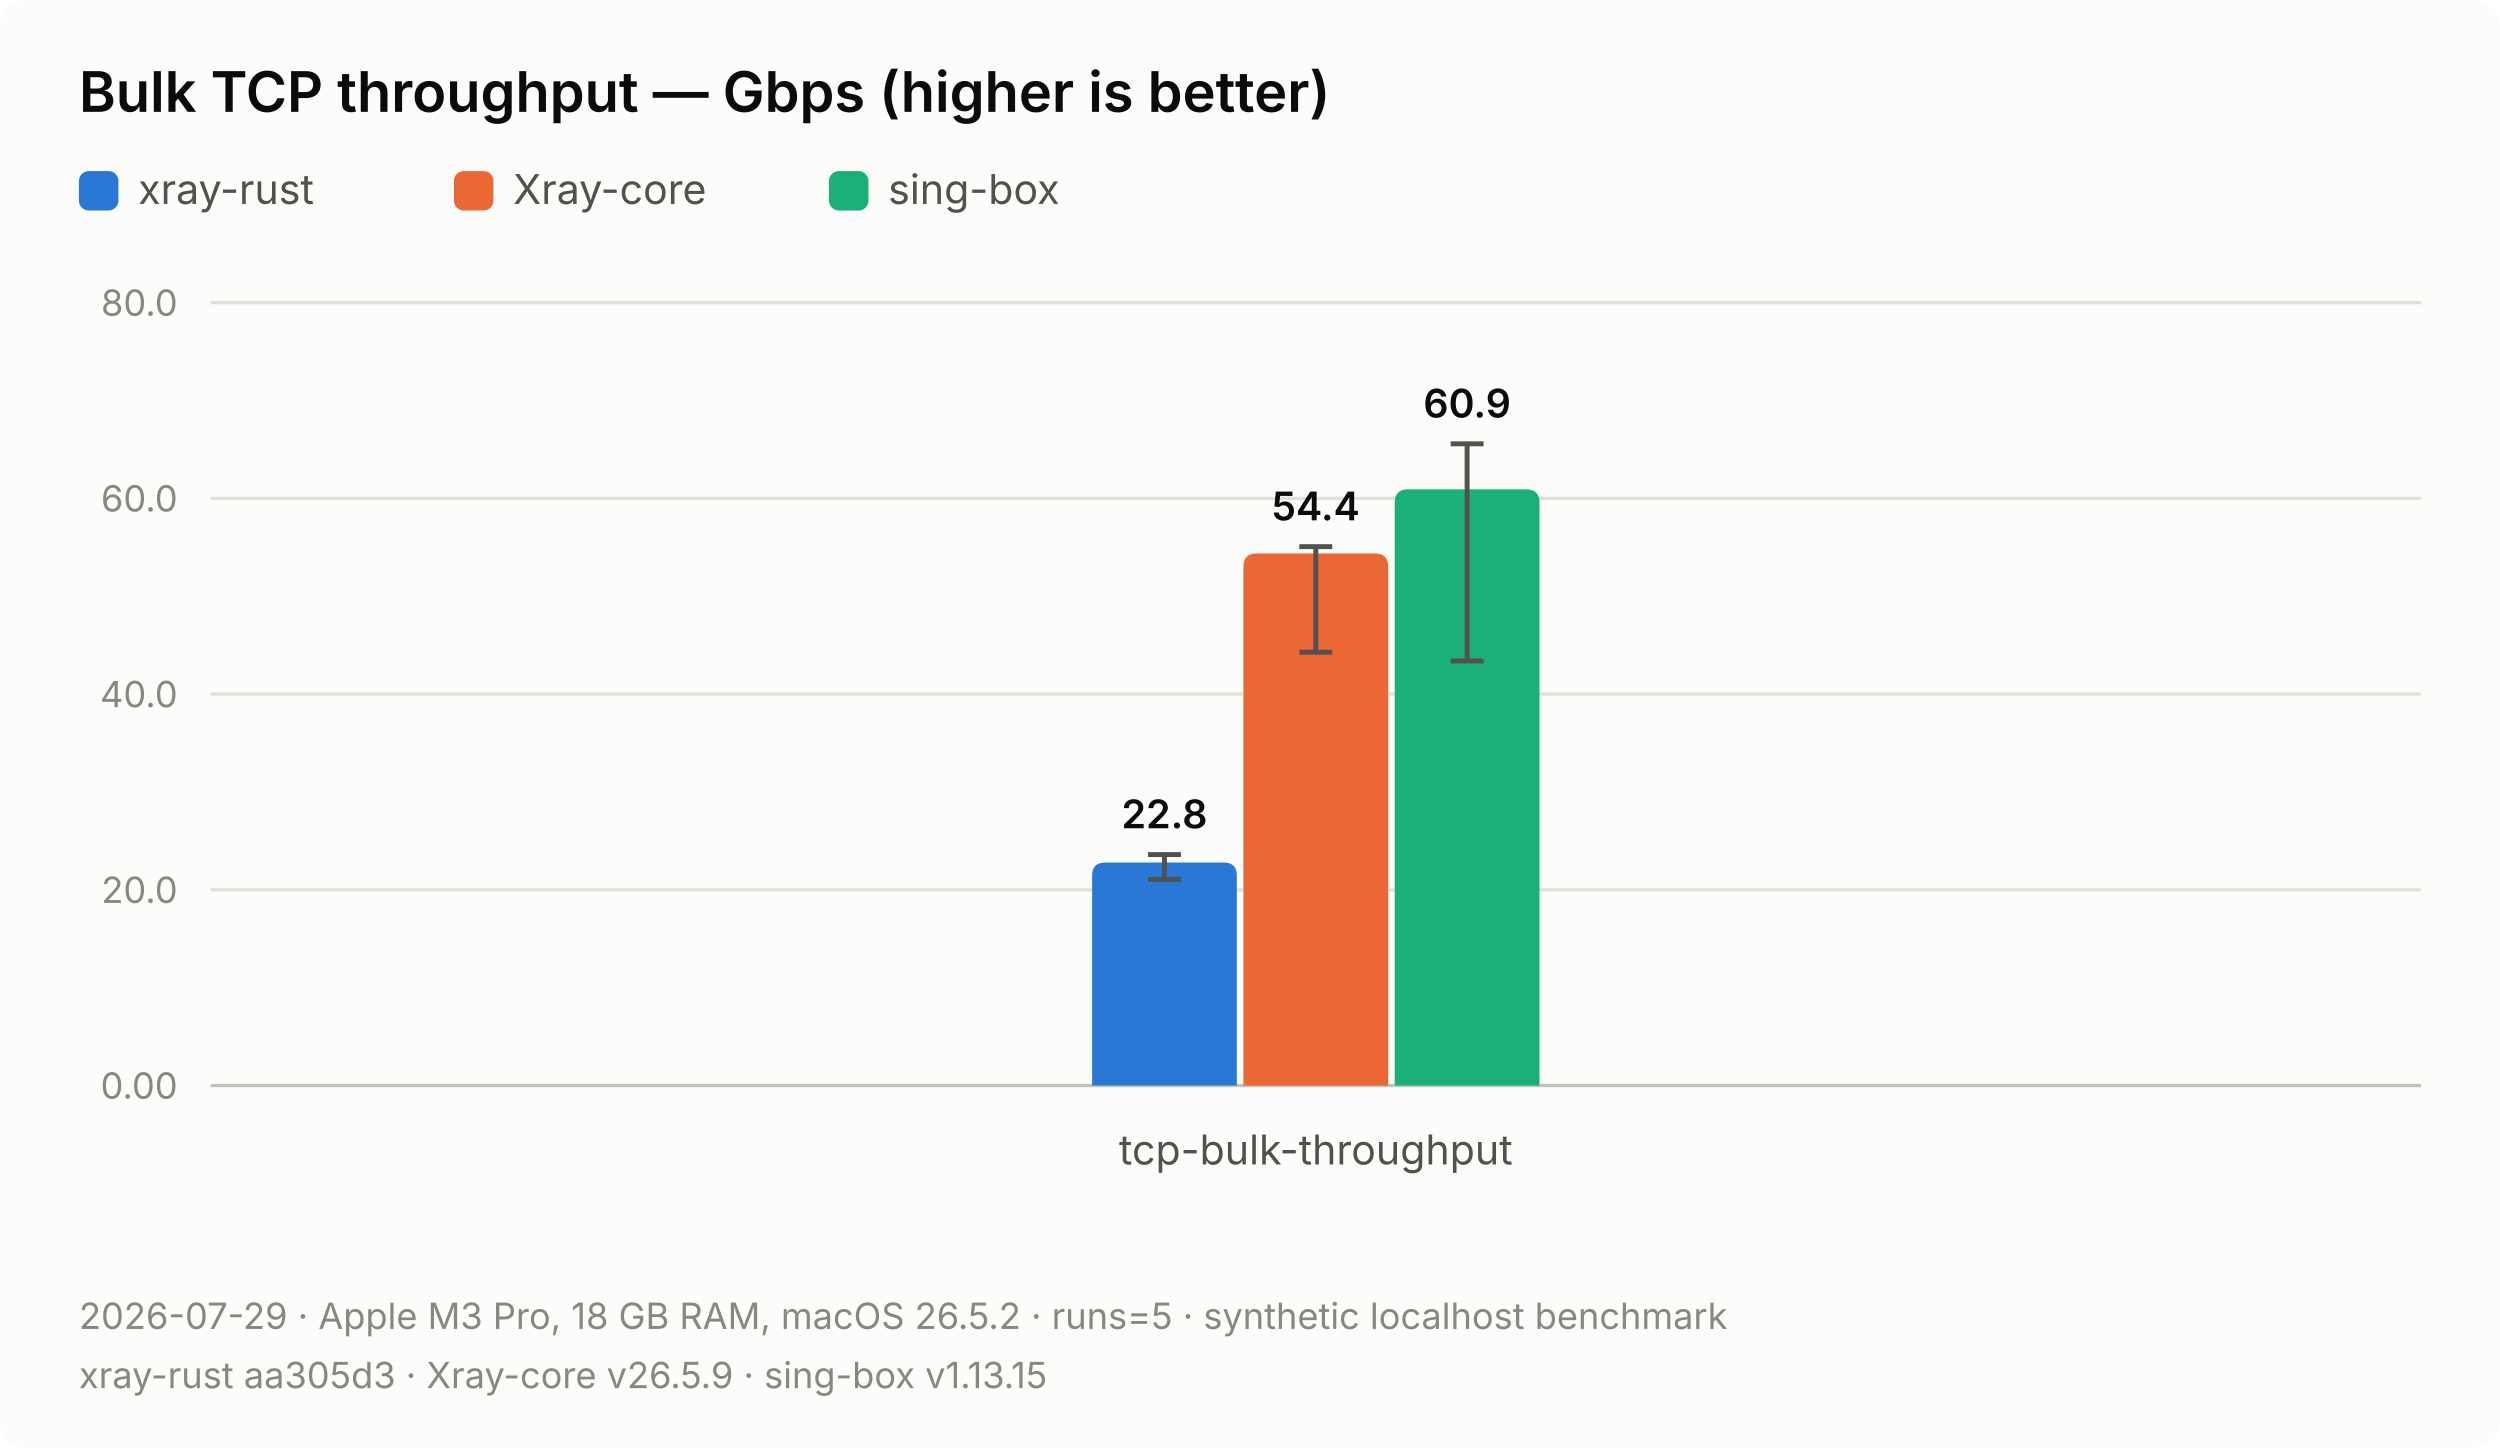
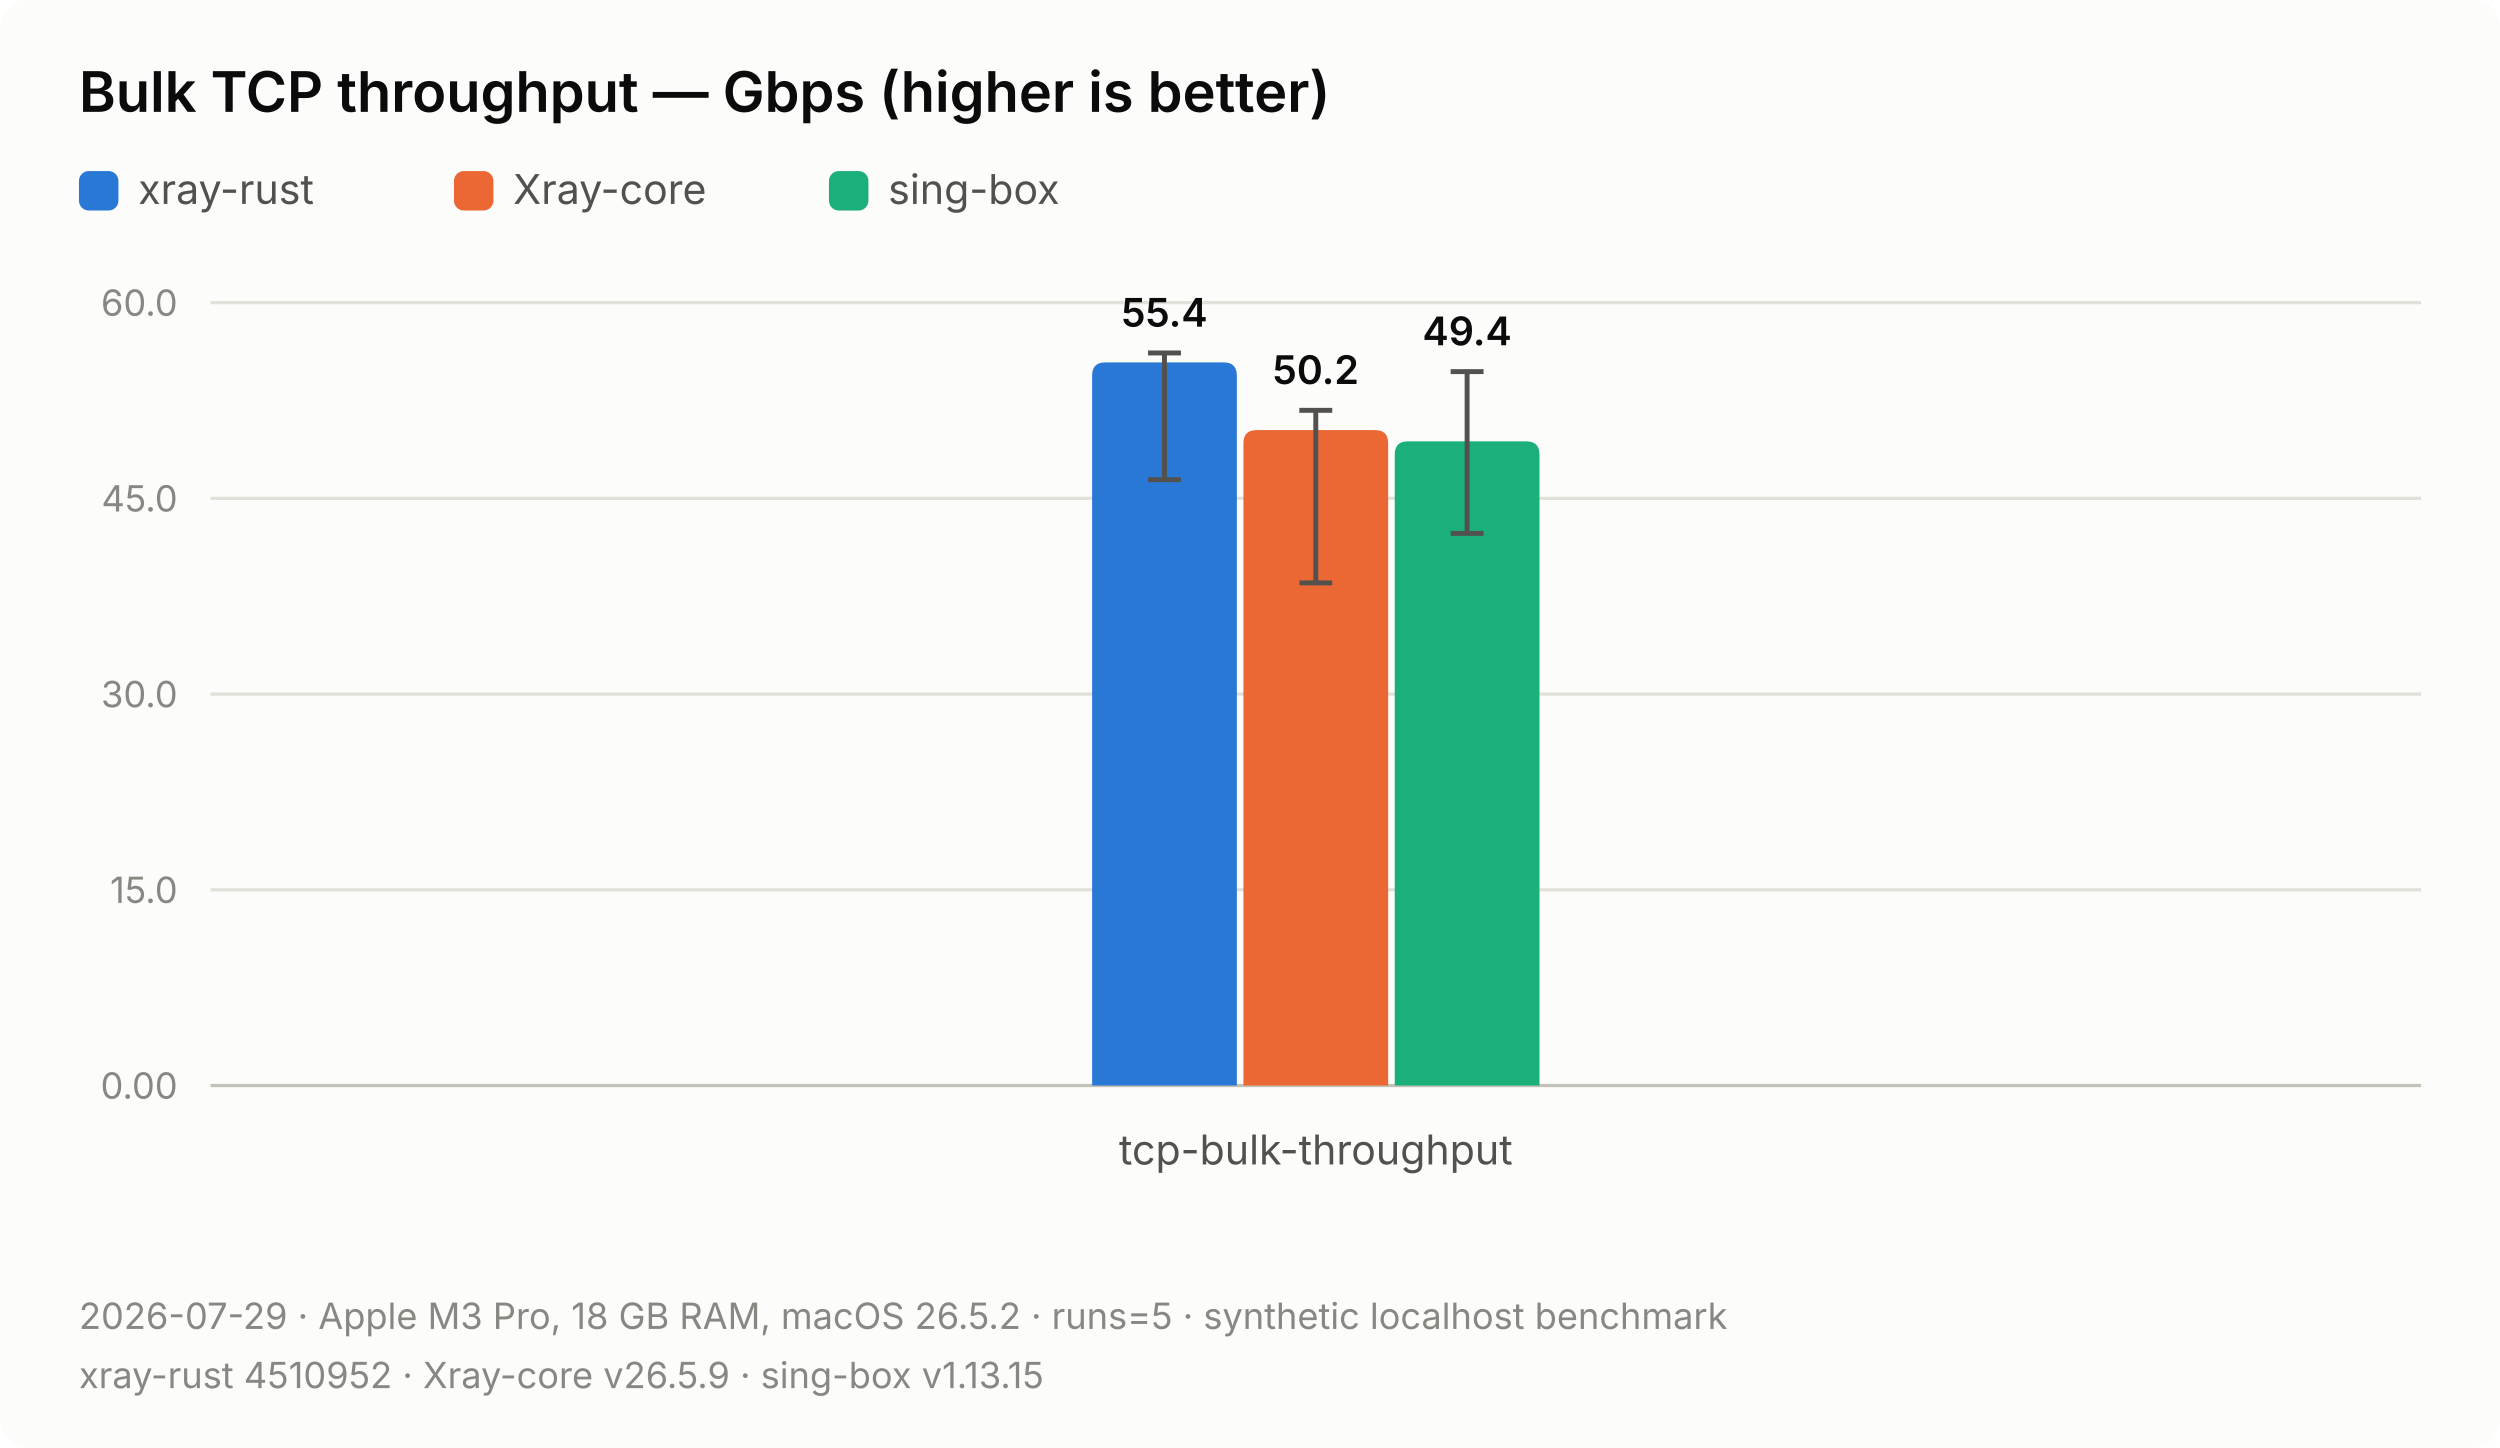
<svg xmlns="http://www.w3.org/2000/svg" width="760" height="440" viewBox="0 0 760 440" role="img" aria-label="Bulk TCP throughput — Gbps (higher is better)">
  <rect width="760" height="440" fill="#fcfcfb" rx="8" />
  <text x="24" y="34" font-family="system-ui, -apple-system, 'Segoe UI', sans-serif" font-size="17" font-weight="600" fill="#0b0b0b">Bulk TCP throughput — Gbps (higher is better)</text>
  <rect x="24.00" y="52" width="12" height="12" rx="3" fill="#2a78d6" />
  <text x="42.00" y="62" font-family="system-ui, -apple-system, 'Segoe UI', sans-serif" font-size="12.5" fill="#52514e">xray-rust</text>
  <rect x="138.00" y="52" width="12" height="12" rx="3" fill="#eb6834" />
  <text x="156.00" y="62" font-family="system-ui, -apple-system, 'Segoe UI', sans-serif" font-size="12.5" fill="#52514e">Xray-core</text>
  <rect x="252.00" y="52" width="12" height="12" rx="3" fill="#1baf7a" />
  <text x="270.00" y="62" font-family="system-ui, -apple-system, 'Segoe UI', sans-serif" font-size="12.5" fill="#52514e">sing-box</text>
  <text x="54" y="334.00" font-family="system-ui, -apple-system, 'Segoe UI', sans-serif" font-size="11" fill="#898781" text-anchor="end">0.00</text>
  <line x1="64" y1="270.50" x2="736" y2="270.50" stroke="#e1e0d9" stroke-width="1" />
-   <text x="54" y="274.50" font-family="system-ui, -apple-system, 'Segoe UI', sans-serif" font-size="11" fill="#898781" text-anchor="end">20.0</text>
+   <text x="54" y="274.50" font-family="system-ui, -apple-system, 'Segoe UI', sans-serif" font-size="11" fill="#898781" text-anchor="end">15.0</text>
  <line x1="64" y1="211.00" x2="736" y2="211.00" stroke="#e1e0d9" stroke-width="1" />
-   <text x="54" y="215.00" font-family="system-ui, -apple-system, 'Segoe UI', sans-serif" font-size="11" fill="#898781" text-anchor="end">40.0</text>
+   <text x="54" y="215.00" font-family="system-ui, -apple-system, 'Segoe UI', sans-serif" font-size="11" fill="#898781" text-anchor="end">30.0</text>
  <line x1="64" y1="151.50" x2="736" y2="151.50" stroke="#e1e0d9" stroke-width="1" />
-   <text x="54" y="155.50" font-family="system-ui, -apple-system, 'Segoe UI', sans-serif" font-size="11" fill="#898781" text-anchor="end">60.0</text>
+   <text x="54" y="155.50" font-family="system-ui, -apple-system, 'Segoe UI', sans-serif" font-size="11" fill="#898781" text-anchor="end">45.0</text>
  <line x1="64" y1="92.00" x2="736" y2="92.00" stroke="#e1e0d9" stroke-width="1" />
-   <text x="54" y="96.00" font-family="system-ui, -apple-system, 'Segoe UI', sans-serif" font-size="11" fill="#898781" text-anchor="end">80.0</text>
+   <text x="54" y="96.00" font-family="system-ui, -apple-system, 'Segoe UI', sans-serif" font-size="11" fill="#898781" text-anchor="end">60.0</text>
  <line x1="64" y1="330" x2="736" y2="330" stroke="#c3c2b7" stroke-width="1" />
-   <path d="M 332.00 330.00 L 332.00 266.21 Q 332.00 262.21 336.00 262.21 L 372.00 262.21 Q 376.00 262.21 376.00 266.21 L 376.00 330.00 Z" fill="#2a78d6" />
-   <line x1="354.00" y1="267.36" x2="354.00" y2="259.79" stroke="#52514e" stroke-width="1.5" />
-   <line x1="349.00" y1="267.36" x2="359.00" y2="267.36" stroke="#52514e" stroke-width="1.5" />
-   <line x1="349.00" y1="259.79" x2="359.00" y2="259.79" stroke="#52514e" stroke-width="1.5" />
-   <text x="354.00" y="251.79" font-family="system-ui, -apple-system, 'Segoe UI', sans-serif" font-size="12" font-weight="600" fill="#0b0b0b" text-anchor="middle">22.8</text>
-   <path d="M 378.00 330.00 L 378.00 172.26 Q 378.00 168.26 382.00 168.26 L 418.00 168.26 Q 422.00 168.26 422.00 172.26 L 422.00 330.00 Z" fill="#eb6834" />
-   <line x1="400.00" y1="198.27" x2="400.00" y2="166.18" stroke="#52514e" stroke-width="1.5" />
-   <line x1="395.00" y1="198.27" x2="405.00" y2="198.27" stroke="#52514e" stroke-width="1.5" />
-   <line x1="395.00" y1="166.18" x2="405.00" y2="166.18" stroke="#52514e" stroke-width="1.5" />
-   <text x="400.00" y="158.18" font-family="system-ui, -apple-system, 'Segoe UI', sans-serif" font-size="12" font-weight="600" fill="#0b0b0b" text-anchor="middle">54.4</text>
-   <path d="M 424.00 330.00 L 424.00 152.76 Q 424.00 148.76 428.00 148.76 L 464.00 148.76 Q 468.00 148.76 468.00 152.76 L 468.00 330.00 Z" fill="#1baf7a" />
-   <line x1="446.00" y1="200.93" x2="446.00" y2="134.92" stroke="#52514e" stroke-width="1.5" />
-   <line x1="441.00" y1="200.93" x2="451.00" y2="200.93" stroke="#52514e" stroke-width="1.5" />
-   <line x1="441.00" y1="134.92" x2="451.00" y2="134.92" stroke="#52514e" stroke-width="1.5" />
-   <text x="446.00" y="126.92" font-family="system-ui, -apple-system, 'Segoe UI', sans-serif" font-size="12" font-weight="600" fill="#0b0b0b" text-anchor="middle">60.9</text>
+   <path d="M 332.00 330.00 L 332.00 114.17 Q 332.00 110.17 336.00 110.17 L 372.00 110.17 Q 376.00 110.17 376.00 114.17 L 376.00 330.00 Z" fill="#2a78d6" />
+   <line x1="354.00" y1="145.82" x2="354.00" y2="107.30" stroke="#52514e" stroke-width="1.5" />
+   <line x1="349.00" y1="145.82" x2="359.00" y2="145.82" stroke="#52514e" stroke-width="1.5" />
+   <line x1="349.00" y1="107.30" x2="359.00" y2="107.30" stroke="#52514e" stroke-width="1.5" />
+   <text x="354.00" y="99.30" font-family="system-ui, -apple-system, 'Segoe UI', sans-serif" font-size="12" font-weight="600" fill="#0b0b0b" text-anchor="middle">55.4</text>
+   <path d="M 378.00 330.00 L 378.00 134.74 Q 378.00 130.74 382.00 130.74 L 418.00 130.74 Q 422.00 130.74 422.00 134.74 L 422.00 330.00 Z" fill="#eb6834" />
+   <line x1="400.00" y1="177.20" x2="400.00" y2="124.74" stroke="#52514e" stroke-width="1.5" />
+   <line x1="395.00" y1="177.20" x2="405.00" y2="177.20" stroke="#52514e" stroke-width="1.5" />
+   <line x1="395.00" y1="124.74" x2="405.00" y2="124.74" stroke="#52514e" stroke-width="1.5" />
+   <text x="400.00" y="116.74" font-family="system-ui, -apple-system, 'Segoe UI', sans-serif" font-size="12" font-weight="600" fill="#0b0b0b" text-anchor="middle">50.2</text>
+   <path d="M 424.00 330.00 L 424.00 138.17 Q 424.00 134.17 428.00 134.17 L 464.00 134.17 Q 468.00 134.17 468.00 138.17 L 468.00 330.00 Z" fill="#1baf7a" />
+   <line x1="446.00" y1="162.15" x2="446.00" y2="112.97" stroke="#52514e" stroke-width="1.5" />
+   <line x1="441.00" y1="162.15" x2="451.00" y2="162.15" stroke="#52514e" stroke-width="1.5" />
+   <line x1="441.00" y1="112.97" x2="451.00" y2="112.97" stroke="#52514e" stroke-width="1.5" />
+   <text x="446.00" y="104.97" font-family="system-ui, -apple-system, 'Segoe UI', sans-serif" font-size="12" font-weight="600" fill="#0b0b0b" text-anchor="middle">49.4</text>
  <text x="400.00" y="354" font-family="system-ui, -apple-system, 'Segoe UI', sans-serif" font-size="12.5" fill="#52514e" text-anchor="middle">tcp-bulk-throughput</text>
  <text x="24" y="404" font-family="system-ui, -apple-system, 'Segoe UI', sans-serif" font-size="11" fill="#898781">2026-07-29 · Apple M3 Pro, 18 GB RAM, macOS 26.5.2 · runs=5 · synthetic localhost benchmark</text>
-   <text x="24" y="422" font-family="system-ui, -apple-system, 'Segoe UI', sans-serif" font-size="11" fill="#898781">xray-rust aa305d3 · Xray-core v26.5.9 · sing-box v1.13.15</text>
+   <text x="24" y="422" font-family="system-ui, -apple-system, 'Segoe UI', sans-serif" font-size="11" fill="#898781">xray-rust 4510952 · Xray-core v26.5.9 · sing-box v1.13.15</text>
</svg>
